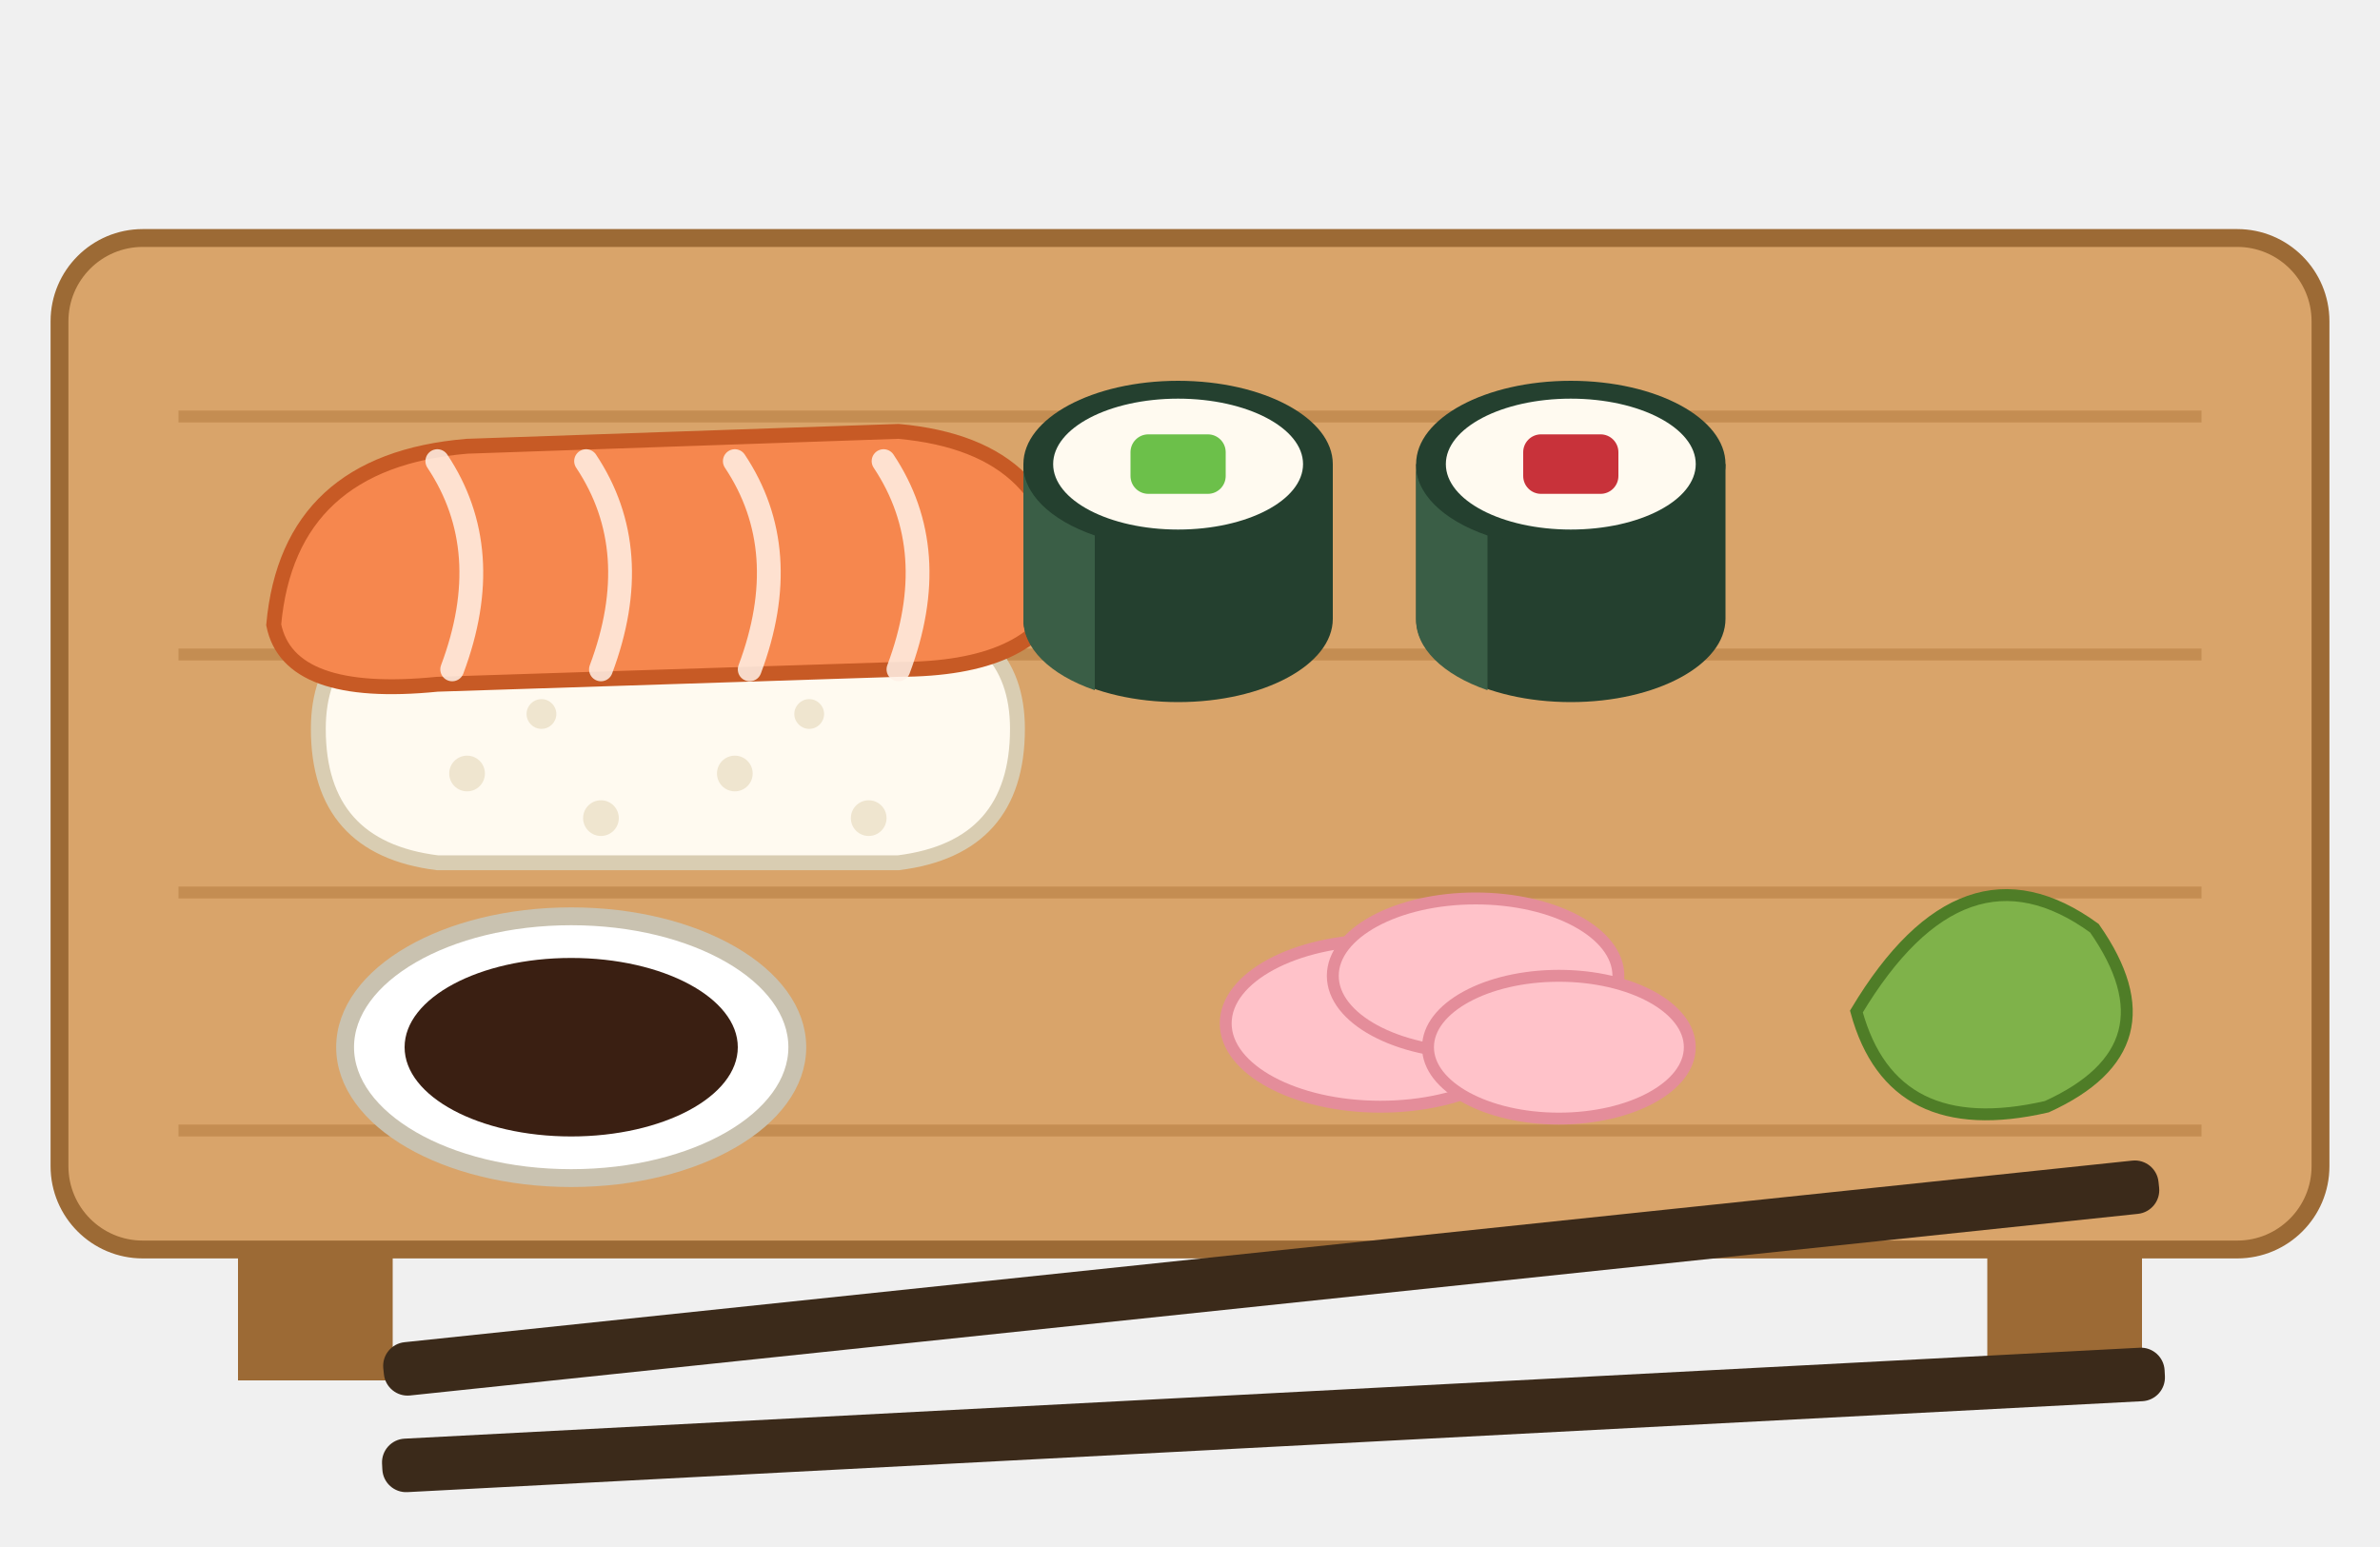
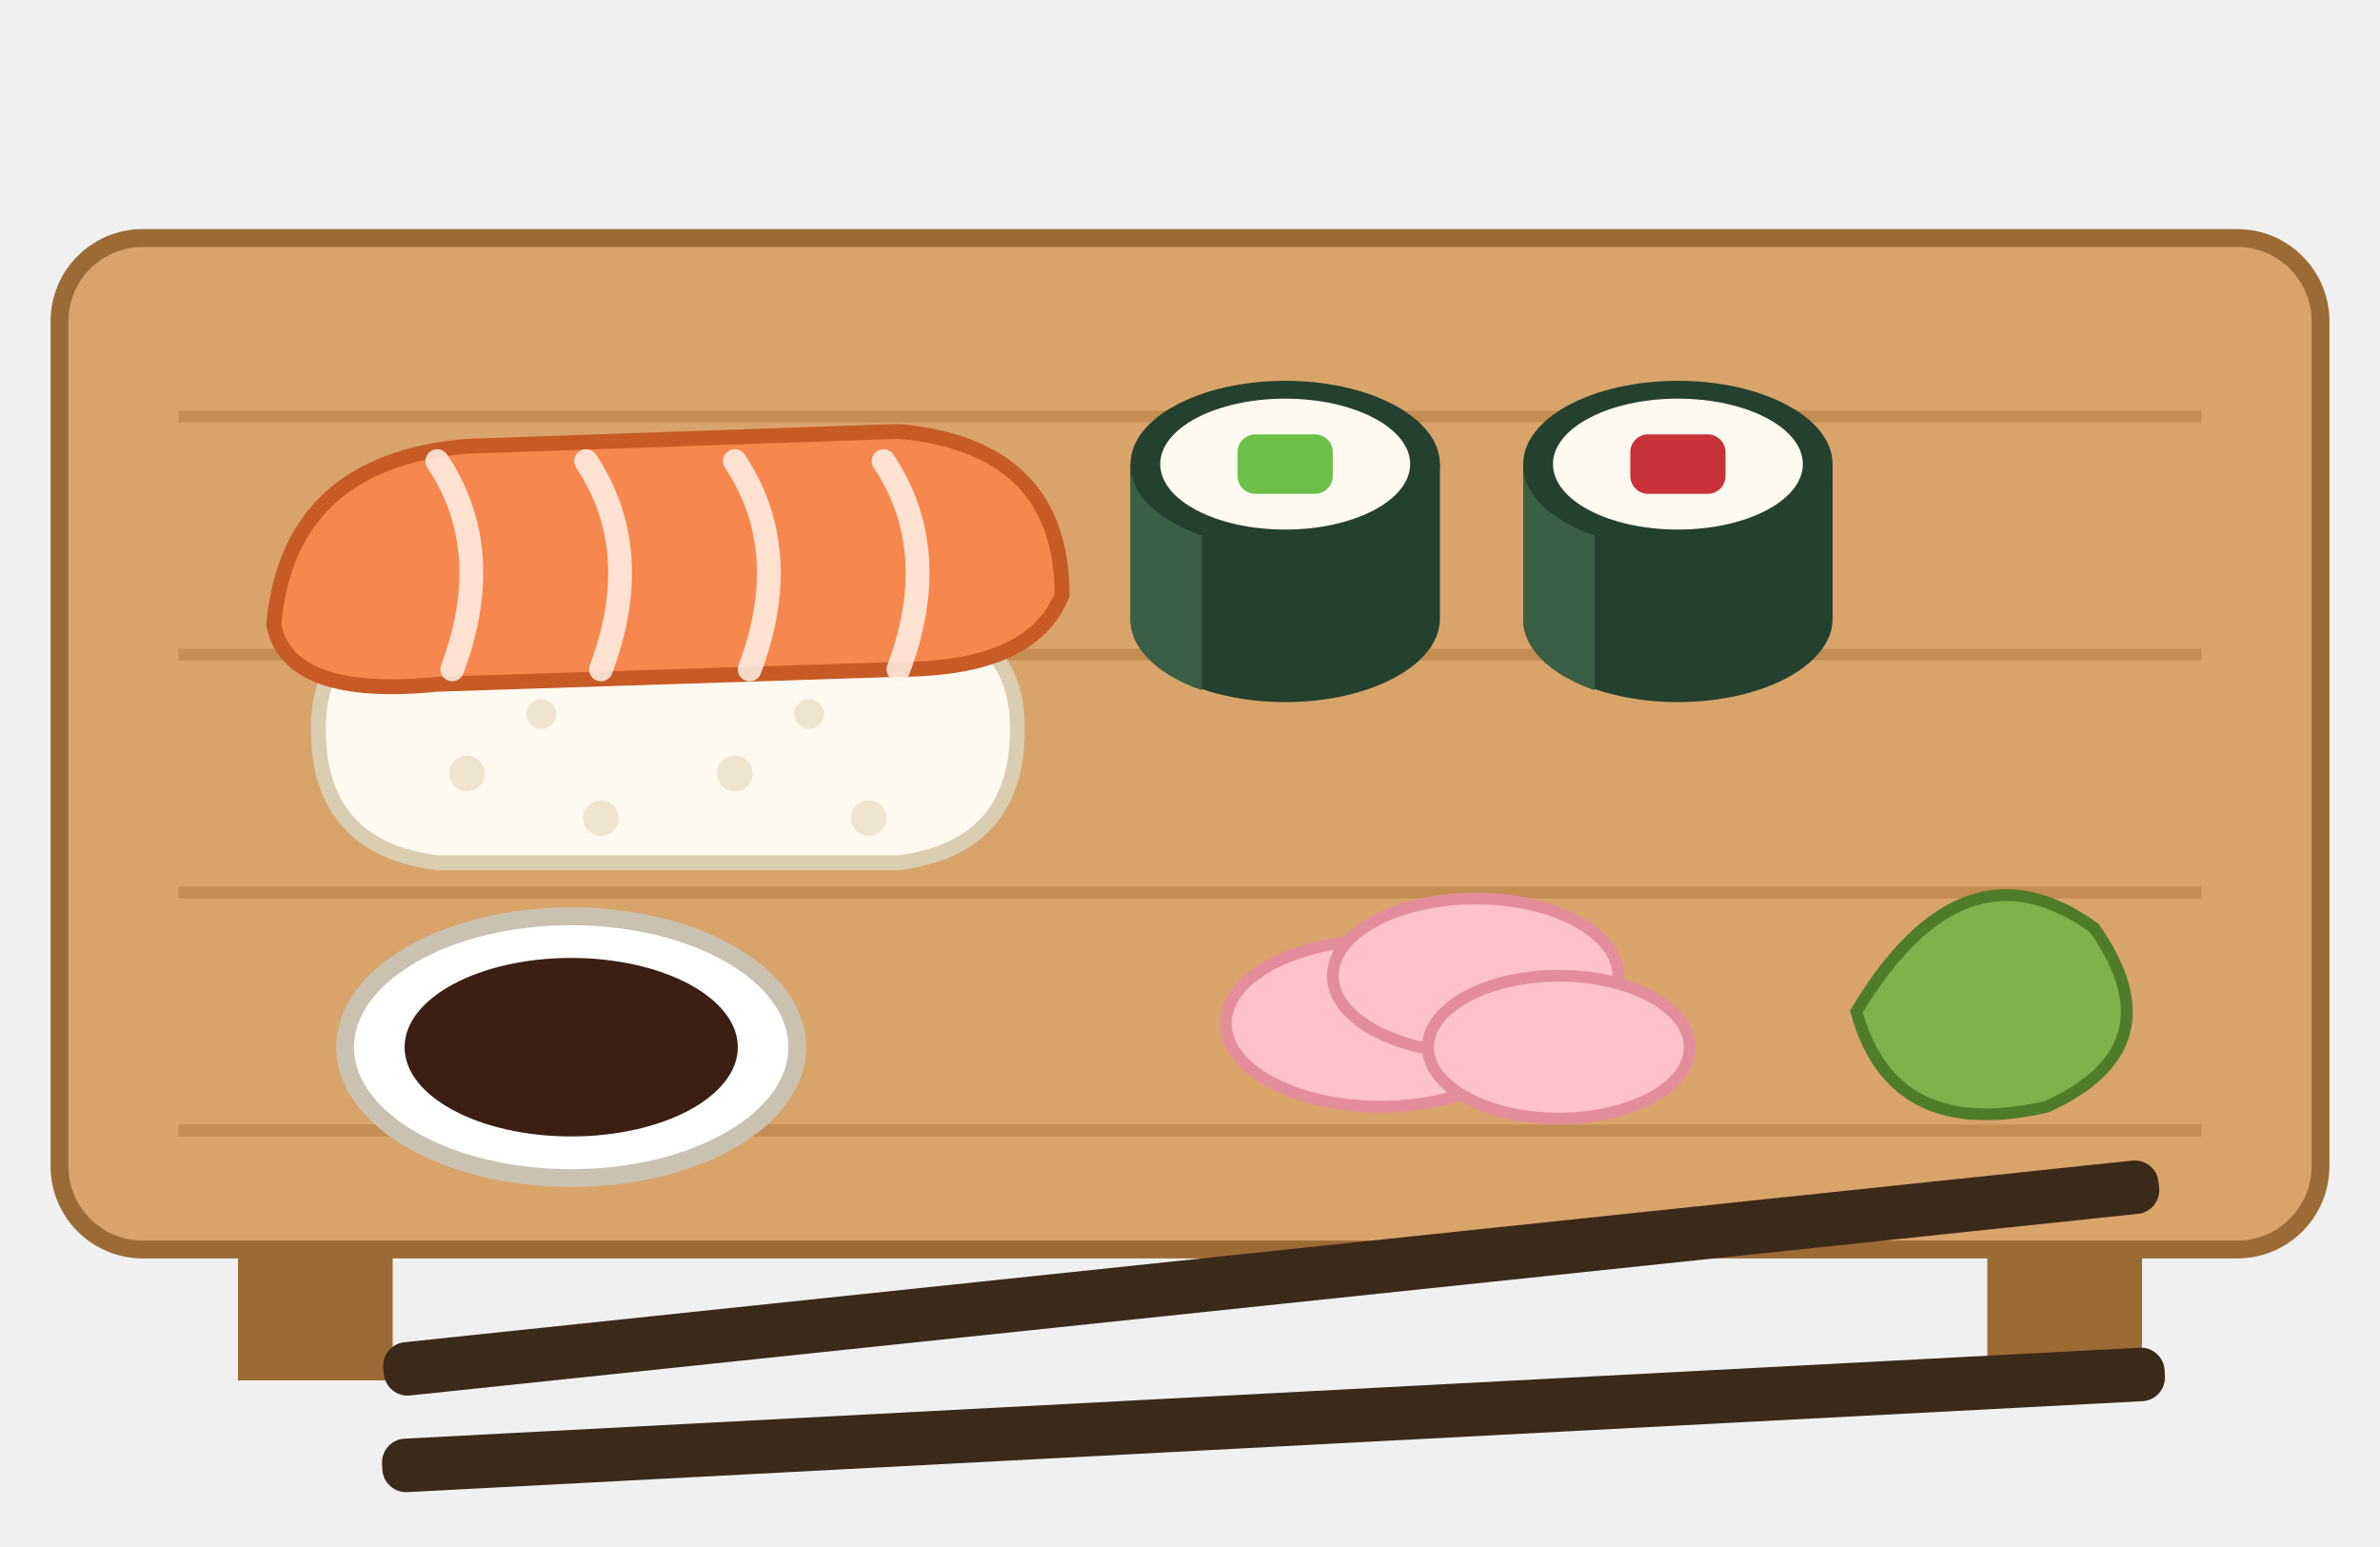
<svg xmlns="http://www.w3.org/2000/svg" viewBox="0 0 400 260" role="img" aria-label="A sushi plate">
  <rect x="10" y="40" width="380" height="170" rx="14" fill="#d9a46a" stroke="#9c6a35" stroke-width="3" />
  <path d="M30 70 H370 M30 110 H370 M30 150 H370 M30 190 H370" stroke="#c48d52" stroke-width="2" />
  <rect x="40" y="210" width="26" height="22" fill="#9c6a35" />
  <rect x="334" y="210" width="26" height="22" fill="#9c6a35" />
  <g transform="translate(36 50) scale(1.25)">
    <path d="M14 58 Q14 44 30 42 L92 42 Q108 44 108 58 Q108 74 92 76 L30 76 Q14 74 14 58Z" fill="#fffaf0" stroke="#d9cdb2" stroke-width="2" />
    <g fill="#efe5cf">
      <circle cx="34" cy="64" r="2.4" />
      <circle cx="52" cy="70" r="2.4" />
      <circle cx="70" cy="64" r="2.4" />
      <circle cx="88" cy="70" r="2.4" />
      <circle cx="44" cy="56" r="2" />
      <circle cx="80" cy="56" r="2" />
    </g>
    <path d="M8 44 Q10 22 34 20 L92 18 Q114 20 114 40 Q110 50 92 50 L30 52 Q10 54 8 44Z" fill="#f6874e" stroke="#c75a25" stroke-width="2" />
    <path d="M30 22 Q38 34 32 50" fill="none" stroke="#fff1e6" stroke-width="3.2" stroke-linecap="round" opacity=".85" />
    <path d="M50 22 Q58 34 52 50" fill="none" stroke="#fff1e6" stroke-width="3.2" stroke-linecap="round" opacity=".85" />
    <path d="M70 22 Q78 34 72 50" fill="none" stroke="#fff1e6" stroke-width="3.2" stroke-linecap="round" opacity=".85" />
    <path d="M90 22 Q98 34 92 50" fill="none" stroke="#fff1e6" stroke-width="3.2" stroke-linecap="round" opacity=".85" />
  </g>
-   <g transform="translate(198 78)">
+   <g transform="translate(216 78)">
    <path d="M-26 0 V26 A26 14 0 0 0 26 26 V0 Z" fill="#24402f" />
    <path d="M-26 0 V26 A26 14 0 0 0 -14 38 V12 A26 14 0 0 1 -26 0 Z" fill="#3a5e46" />
    <ellipse rx="26" ry="14" fill="#24402f" />
    <ellipse rx="21" ry="11" fill="#fffaf0" />
    <rect x="-8" y="-5" width="16" height="10" rx="3" fill="#6cc04a" />
  </g>
-   <g transform="translate(264 78)">
+   <g transform="translate(282 78)">
    <path d="M-26 0 V26 A26 14 0 0 0 26 26 V0 Z" fill="#24402f" />
    <path d="M-26 0 V26 A26 14 0 0 0 -14 38 V12 A26 14 0 0 1 -26 0 Z" fill="#3a5e46" />
    <ellipse rx="26" ry="14" fill="#24402f" />
    <ellipse rx="21" ry="11" fill="#fffaf0" />
    <rect x="-8" y="-5" width="16" height="10" rx="3" fill="#c8323a" />
  </g>
  <path d="M312 170 Q330 140 352 156 Q366 176 344 186 Q318 192 312 170Z" fill="#7fb24a" stroke="#4f7d27" stroke-width="2" />
  <g fill="#ffc2c9" stroke="#e48d9a" stroke-width="2">
    <ellipse cx="232" cy="172" rx="26" ry="14" />
    <ellipse cx="248" cy="164" rx="24" ry="13" />
    <ellipse cx="262" cy="176" rx="22" ry="12" />
  </g>
  <rect x="64" y="226" width="300" height="9" rx="4" fill="#3b2a1a" transform="rotate(-6 64 226)" />
  <rect x="64" y="242" width="300" height="9" rx="4" fill="#3b2a1a" transform="rotate(-3 64 242)" />
  <ellipse cx="96" cy="176" rx="38" ry="22" fill="#fff" stroke="#c9c2b0" stroke-width="3" />
  <ellipse cx="96" cy="176" rx="28" ry="15" fill="#3a1f12" />
</svg>
